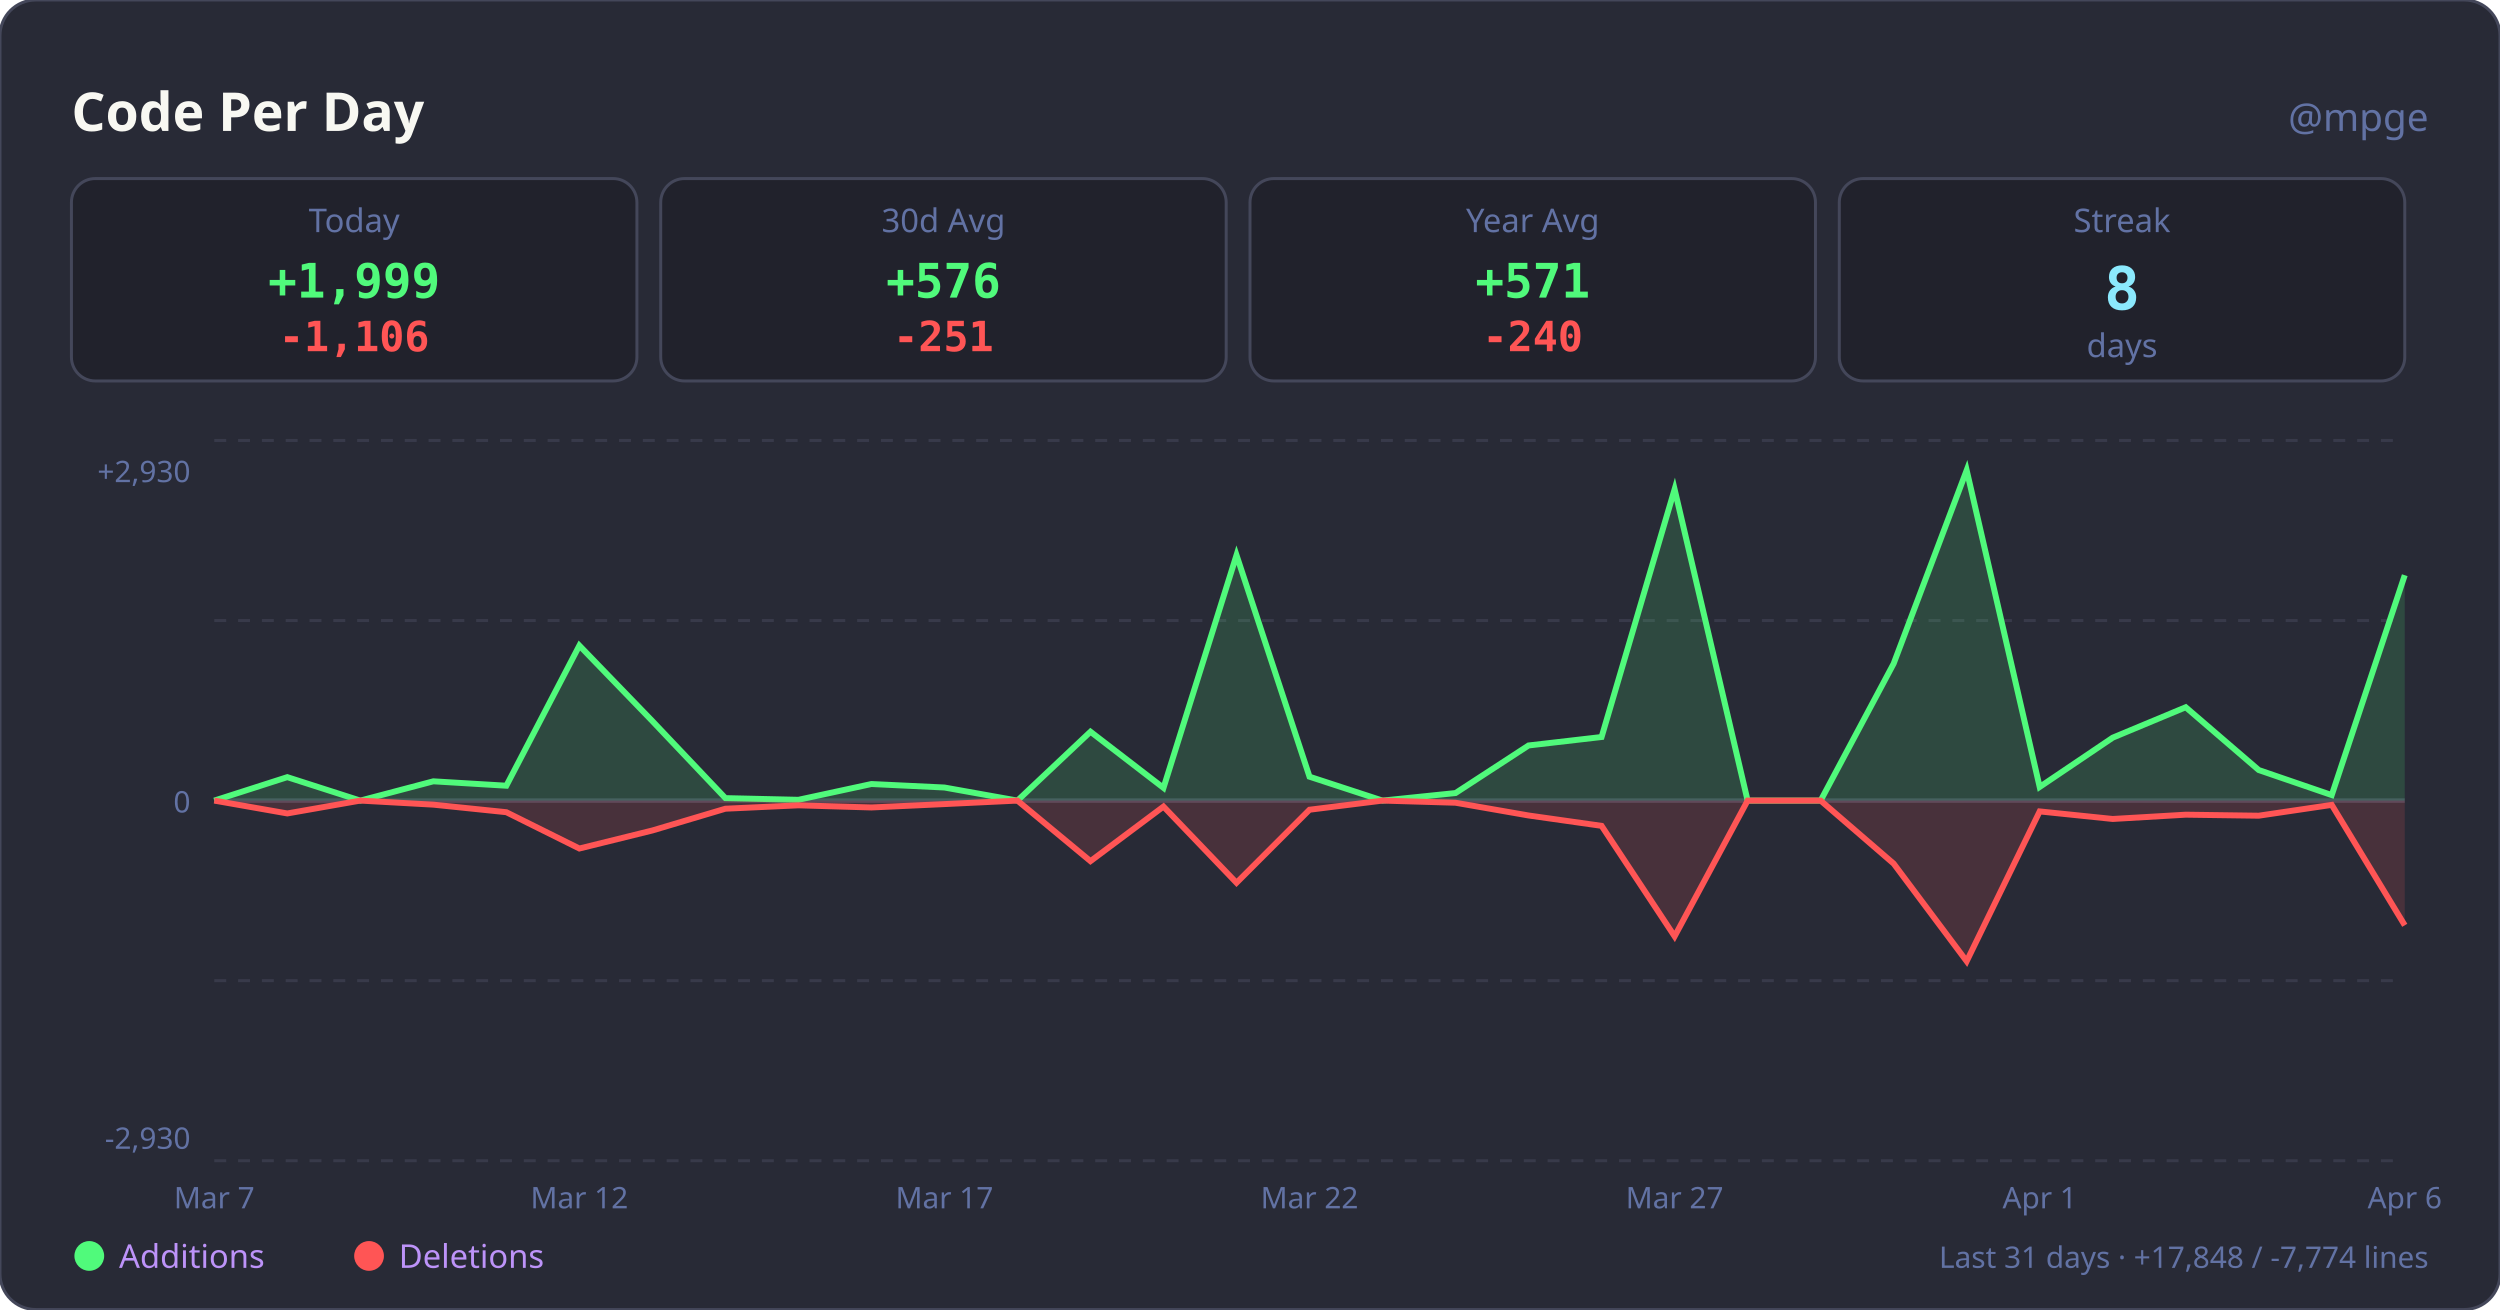
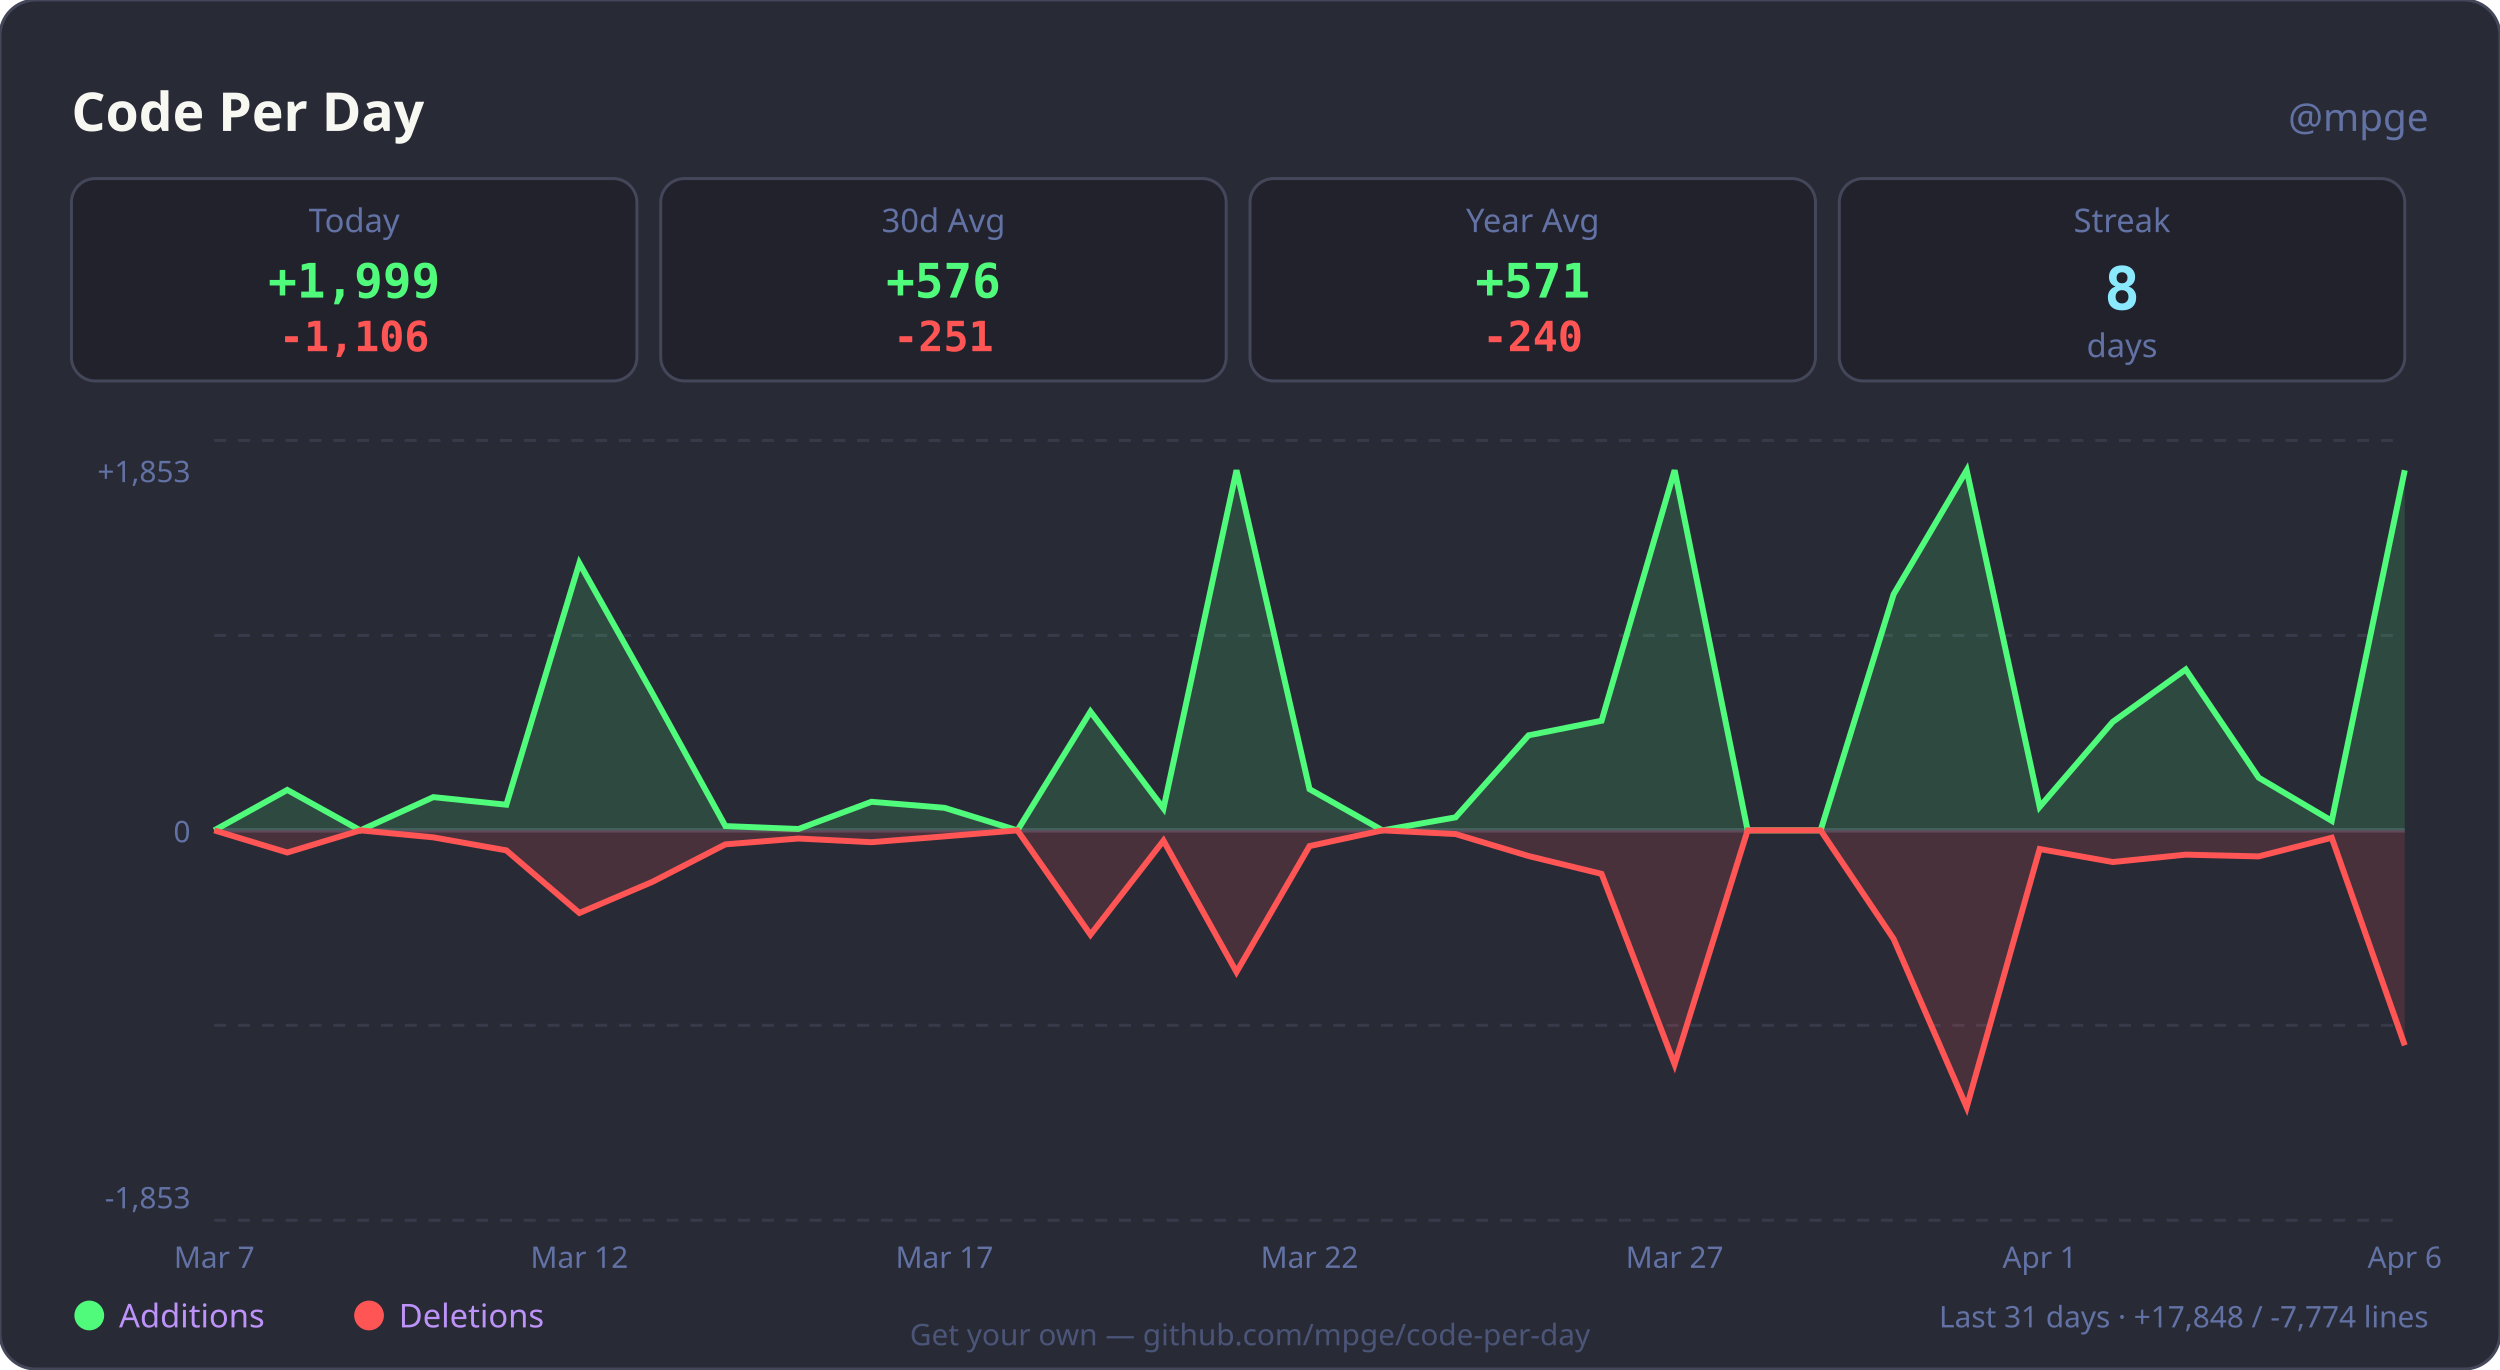
- <svg xmlns="http://www.w3.org/2000/svg" width="840" height="440" viewBox="0 0 840 440">
+ <svg xmlns="http://www.w3.org/2000/svg" width="840" height="460" viewBox="0 0 840 460">
  <style>
      @keyframes fadeInUp {
        from { opacity: 0; transform: translateY(12px); }
        to   { opacity: 1; transform: translateY(0); }
      }
      @keyframes growBar {
        from { transform: scaleY(0); }
        to   { transform: scaleY(1); }
      }
      .cpd-header  { animation: fadeInUp 0.5s ease both; }
      .cpd-stats   { animation: fadeInUp 0.5s ease 0.15s both; }
      .cpd-chart   { animation: fadeInUp 0.5s ease 0.3s both; }
      .cpd-legend  { animation: fadeInUp 0.5s ease 0.45s both; }
    </style>
-   <rect width="840" height="440" rx="12" fill="#282a36" stroke="#44475a" stroke-width="1" />
+   <rect width="840" height="460" rx="12" fill="#282a36" stroke="#44475a" stroke-width="1" />
  <g class="cpd-header">
-     <text x="24" y="44" fill="#f8f8f2" font-size="18" font-family="'Segoe UI', sans-serif" font-weight="700">Code Per Day</text>
+     <a href="https://github.com/mpge/code-per-day" target="_blank">
+       <text x="24" y="44" fill="#f8f8f2" font-size="18" font-family="'Segoe UI', sans-serif" font-weight="700">Code Per Day</text>
+     </a>
    <text x="816" y="44" fill="#6272a4" font-size="13" font-family="'Segoe UI', sans-serif" text-anchor="end" font-weight="500">@mpge</text>
  </g>
  <g class="cpd-stats">
    <rect x="24" y="60" width="190" height="68" rx="8" fill="#21222c" stroke="#44475a" stroke-width="1" />
    <text x="119" y="78" fill="#6272a4" font-size="11" font-family="'Segoe UI', sans-serif" text-anchor="middle" font-weight="500">Today</text>
    <text x="119" y="100" fill="#50fa7b" font-size="16" font-family="'Segoe UI Mono', 'Cascadia Code', monospace" text-anchor="middle" font-weight="700">+1,999</text>
    <text x="119" y="118" fill="#ff5555" font-size="14" font-family="'Segoe UI Mono', 'Cascadia Code', monospace" text-anchor="middle" font-weight="600">-1,106</text>
    <rect x="222" y="60" width="190" height="68" rx="8" fill="#21222c" stroke="#44475a" stroke-width="1" />
    <text x="317" y="78" fill="#6272a4" font-size="11" font-family="'Segoe UI', sans-serif" text-anchor="middle" font-weight="500">30d Avg</text>
    <text x="317" y="100" fill="#50fa7b" font-size="16" font-family="'Segoe UI Mono', 'Cascadia Code', monospace" text-anchor="middle" font-weight="700">+576</text>
    <text x="317" y="118" fill="#ff5555" font-size="14" font-family="'Segoe UI Mono', 'Cascadia Code', monospace" text-anchor="middle" font-weight="600">-251</text>
    <rect x="420" y="60" width="190" height="68" rx="8" fill="#21222c" stroke="#44475a" stroke-width="1" />
    <text x="515" y="78" fill="#6272a4" font-size="11" font-family="'Segoe UI', sans-serif" text-anchor="middle" font-weight="500">Year Avg</text>
    <text x="515" y="100" fill="#50fa7b" font-size="16" font-family="'Segoe UI Mono', 'Cascadia Code', monospace" text-anchor="middle" font-weight="700">+571</text>
    <text x="515" y="118" fill="#ff5555" font-size="14" font-family="'Segoe UI Mono', 'Cascadia Code', monospace" text-anchor="middle" font-weight="600">-240</text>
    <rect x="618" y="60" width="190" height="68" rx="8" fill="#21222c" stroke="#44475a" stroke-width="1" />
    <text x="713" y="78" fill="#6272a4" font-size="11" font-family="'Segoe UI', sans-serif" text-anchor="middle" font-weight="500">Streak</text>
    <text x="713" y="104" fill="#8be9fd" font-size="20" font-family="'Segoe UI Mono', 'Cascadia Code', monospace" text-anchor="middle" font-weight="700">8</text>
    <text x="713" y="120" fill="#6272a4" font-size="11" font-family="'Segoe UI', sans-serif" text-anchor="middle">days</text>
  </g>
  <g class="cpd-chart">
    <line x1="72" y1="148" x2="808" y2="148" stroke="#383a4a" stroke-width="1" stroke-dasharray="4,4" />
-     <line x1="72" y1="208.5" x2="808" y2="208.5" stroke="#383a4a" stroke-width="1" stroke-dasharray="4,4" />
-     <line x1="72" y1="269" x2="808" y2="269" stroke="#383a4a" stroke-width="1" stroke-dasharray="4,4" />
-     <line x1="72" y1="329.5" x2="808" y2="329.5" stroke="#383a4a" stroke-width="1" stroke-dasharray="4,4" />
-     <line x1="72" y1="390" x2="808" y2="390" stroke="#383a4a" stroke-width="1" stroke-dasharray="4,4" />
-     <line x1="72" y1="269" x2="808" y2="269" stroke="#44475a" stroke-width="1.5" />
-     <text x="64" y="162" fill="#6272a4" font-size="10" font-family="'Segoe UI', sans-serif" text-anchor="end">+2,930</text>
-     <text x="64" y="386" fill="#6272a4" font-size="10" font-family="'Segoe UI', sans-serif" text-anchor="end">-2,930</text>
-     <text x="64" y="273" fill="#6272a4" font-size="10" font-family="'Segoe UI', sans-serif" text-anchor="end">0</text>
-     <path d="M 72 269 L 72 269 L 96.533 261.12 L 121.067 269 L 145.6 262.522 L 170.133 263.999 L 194.667 216.91 L 219.2 242.292 L 243.733 268.167 L 268.267 268.735 L 292.8 263.431 L 317.333 264.605 L 341.867 269 L 366.4 245.853 L 390.933 264.719 L 415.467 186.527 L 440 260.969 L 464.533 269 L 489.067 266.462 L 513.6 250.475 L 538.133 247.633 L 562.667 164.402 L 587.2 269 L 611.733 269 L 636.267 222.971 L 660.8 158 L 685.333 264.416 L 709.867 247.861 L 734.4 237.632 L 758.933 258.733 L 783.467 267.144 L 808 193.27 L 808 269 Z" fill="#50fa7b" opacity="0.15" />
-     <path d="M 72 269 L 72 269 L 96.533 261.12 L 121.067 269 L 145.6 262.522 L 170.133 263.999 L 194.667 216.91 L 219.2 242.292 L 243.733 268.167 L 268.267 268.735 L 292.8 263.431 L 317.333 264.605 L 341.867 269 L 366.4 245.853 L 390.933 264.719 L 415.467 186.527 L 440 260.969 L 464.533 269 L 489.067 266.462 L 513.6 250.475 L 538.133 247.633 L 562.667 164.402 L 587.2 269 L 611.733 269 L 636.267 222.971 L 660.8 158 L 685.333 264.416 L 709.867 247.861 L 734.4 237.632 L 758.933 258.733 L 783.467 267.144 L 808 193.27" fill="none" stroke="#50fa7b" stroke-width="2" />
-     <path d="M 72 269 L 72 269 L 96.533 273.319 L 121.067 269 L 145.6 270.364 L 170.133 272.902 L 194.667 285.101 L 219.2 279.039 L 243.733 271.728 L 268.267 270.591 L 292.8 271.311 L 317.333 270.174 L 341.867 269 L 366.4 289.344 L 390.933 271.008 L 415.467 296.617 L 440 272.069 L 464.533 269 L 489.067 269.72 L 513.6 274.001 L 538.133 277.486 L 562.667 314.612 L 587.2 269 L 611.733 269 L 636.267 290.177 L 660.8 322.985 L 685.333 272.637 L 709.867 275.175 L 734.4 273.735 L 758.933 274.076 L 783.467 270.44 L 808 310.9 L 808 269 Z" fill="#ff5555" opacity="0.15" />
-     <path d="M 72 269 L 72 269 L 96.533 273.319 L 121.067 269 L 145.6 270.364 L 170.133 272.902 L 194.667 285.101 L 219.2 279.039 L 243.733 271.728 L 268.267 270.591 L 292.8 271.311 L 317.333 270.174 L 341.867 269 L 366.4 289.344 L 390.933 271.008 L 415.467 296.617 L 440 272.069 L 464.533 269 L 489.067 269.72 L 513.6 274.001 L 538.133 277.486 L 562.667 314.612 L 587.2 269 L 611.733 269 L 636.267 290.177 L 660.8 322.985 L 685.333 272.637 L 709.867 275.175 L 734.4 273.735 L 758.933 274.076 L 783.467 270.44 L 808 310.9" fill="none" stroke="#ff5555" stroke-width="2" />
-     <text x="72" y="406" fill="#6272a4" font-size="10" font-family="'Segoe UI', sans-serif" text-anchor="middle">Mar 7</text>
-     <text x="194.667" y="406" fill="#6272a4" font-size="10" font-family="'Segoe UI', sans-serif" text-anchor="middle">Mar 12</text>
-     <text x="317.333" y="406" fill="#6272a4" font-size="10" font-family="'Segoe UI', sans-serif" text-anchor="middle">Mar 17</text>
-     <text x="440" y="406" fill="#6272a4" font-size="10" font-family="'Segoe UI', sans-serif" text-anchor="middle">Mar 22</text>
-     <text x="562.667" y="406" fill="#6272a4" font-size="10" font-family="'Segoe UI', sans-serif" text-anchor="middle">Mar 27</text>
-     <text x="685.333" y="406" fill="#6272a4" font-size="10" font-family="'Segoe UI', sans-serif" text-anchor="middle">Apr 1</text>
-     <text x="808" y="406" fill="#6272a4" font-size="10" font-family="'Segoe UI', sans-serif" text-anchor="middle">Apr 6</text>
+     <line x1="72" y1="213.5" x2="808" y2="213.5" stroke="#383a4a" stroke-width="1" stroke-dasharray="4,4" />
+     <line x1="72" y1="279" x2="808" y2="279" stroke="#383a4a" stroke-width="1" stroke-dasharray="4,4" />
+     <line x1="72" y1="344.5" x2="808" y2="344.5" stroke="#383a4a" stroke-width="1" stroke-dasharray="4,4" />
+     <line x1="72" y1="410" x2="808" y2="410" stroke="#383a4a" stroke-width="1" stroke-dasharray="4,4" />
+     <line x1="72" y1="279" x2="808" y2="279" stroke="#44475a" stroke-width="1.5" />
+     <text x="64" y="162" fill="#6272a4" font-size="10" font-family="'Segoe UI', sans-serif" text-anchor="end">+1,853</text>
+     <text x="64" y="406" fill="#6272a4" font-size="10" font-family="'Segoe UI', sans-serif" text-anchor="end">-1,853</text>
+     <text x="64" y="283" fill="#6272a4" font-size="10" font-family="'Segoe UI', sans-serif" text-anchor="end">0</text>
+     <path d="M 72 279 L 72 279 L 96.533 265.418 L 121.067 279 L 145.6 267.834 L 170.133 270.38 L 194.667 189.213 L 219.2 232.964 L 243.733 277.563 L 268.267 278.543 L 292.8 269.401 L 317.333 271.425 L 341.867 279 L 366.4 239.102 L 390.933 271.621 L 415.467 158 L 440 265.157 L 464.533 279 L 489.067 274.625 L 513.6 247.069 L 538.133 242.171 L 562.667 158 L 587.2 279 L 611.733 279 L 636.267 199.661 L 660.8 158 L 685.333 271.099 L 709.867 242.563 L 734.4 224.932 L 758.933 261.304 L 783.467 275.8 L 808 158 L 808 279 Z" fill="#50fa7b" opacity="0.15" />
+     <path d="M 72 279 L 72 279 L 96.533 265.418 L 121.067 279 L 145.6 267.834 L 170.133 270.38 L 194.667 189.213 L 219.2 232.964 L 243.733 277.563 L 268.267 278.543 L 292.8 269.401 L 317.333 271.425 L 341.867 279 L 366.4 239.102 L 390.933 271.621 L 415.467 158 L 440 265.157 L 464.533 279 L 489.067 274.625 L 513.6 247.069 L 538.133 242.171 L 562.667 158 L 587.2 279 L 611.733 279 L 636.267 199.661 L 660.8 158 L 685.333 271.099 L 709.867 242.563 L 734.4 224.932 L 758.933 261.304 L 783.467 275.8 L 808 158" fill="none" stroke="#50fa7b" stroke-width="2" />
+     <path d="M 72 279 L 72 279 L 96.533 286.444 L 121.067 279 L 145.6 281.351 L 170.133 285.726 L 194.667 306.752 L 219.2 296.304 L 243.733 283.702 L 268.267 281.743 L 292.8 282.983 L 317.333 281.024 L 341.867 279 L 366.4 314.066 L 390.933 282.461 L 415.467 326.603 L 440 284.289 L 464.533 279 L 489.067 280.241 L 513.6 287.62 L 538.133 293.627 L 562.667 357.621 L 587.2 279 L 611.733 279 L 636.267 315.502 L 660.8 372.052 L 685.333 285.269 L 709.867 289.644 L 734.4 287.162 L 758.933 287.75 L 783.467 281.481 L 808 351.221 L 808 279 Z" fill="#ff5555" opacity="0.15" />
+     <path d="M 72 279 L 72 279 L 96.533 286.444 L 121.067 279 L 145.6 281.351 L 170.133 285.726 L 194.667 306.752 L 219.2 296.304 L 243.733 283.702 L 268.267 281.743 L 292.8 282.983 L 317.333 281.024 L 341.867 279 L 366.4 314.066 L 390.933 282.461 L 415.467 326.603 L 440 284.289 L 464.533 279 L 489.067 280.241 L 513.6 287.62 L 538.133 293.627 L 562.667 357.621 L 587.2 279 L 611.733 279 L 636.267 315.502 L 660.8 372.052 L 685.333 285.269 L 709.867 289.644 L 734.4 287.162 L 758.933 287.75 L 783.467 281.481 L 808 351.221" fill="none" stroke="#ff5555" stroke-width="2" />
+     <text x="72" y="426" fill="#6272a4" font-size="10" font-family="'Segoe UI', sans-serif" text-anchor="middle">Mar 7</text>
+     <text x="194.667" y="426" fill="#6272a4" font-size="10" font-family="'Segoe UI', sans-serif" text-anchor="middle">Mar 12</text>
+     <text x="317.333" y="426" fill="#6272a4" font-size="10" font-family="'Segoe UI', sans-serif" text-anchor="middle">Mar 17</text>
+     <text x="440" y="426" fill="#6272a4" font-size="10" font-family="'Segoe UI', sans-serif" text-anchor="middle">Mar 22</text>
+     <text x="562.667" y="426" fill="#6272a4" font-size="10" font-family="'Segoe UI', sans-serif" text-anchor="middle">Mar 27</text>
+     <text x="685.333" y="426" fill="#6272a4" font-size="10" font-family="'Segoe UI', sans-serif" text-anchor="middle">Apr 1</text>
+     <text x="808" y="426" fill="#6272a4" font-size="10" font-family="'Segoe UI', sans-serif" text-anchor="middle">Apr 6</text>
  </g>
  <g class="cpd-legend">
-     <circle cx="30" cy="422" r="5" fill="#50fa7b" />
-     <text x="40" y="426" fill="#bd93f9" font-size="11" font-family="'Segoe UI', sans-serif">Additions</text>
-     <circle cx="124" cy="422" r="5" fill="#ff5555" />
-     <text x="134" y="426" fill="#bd93f9" font-size="11" font-family="'Segoe UI', sans-serif">Deletions</text>
-     <text x="816" y="426" fill="#6272a4" font-size="10" font-family="'Segoe UI', sans-serif" text-anchor="end">Last 31 days · +17,848 / -7,774 lines</text>
+     <circle cx="30" cy="442" r="5" fill="#50fa7b" />
+     <text x="40" y="446" fill="#bd93f9" font-size="11" font-family="'Segoe UI', sans-serif">Additions</text>
+     <circle cx="124" cy="442" r="5" fill="#ff5555" />
+     <text x="134" y="446" fill="#bd93f9" font-size="11" font-family="'Segoe UI', sans-serif">Deletions</text>
+     <text x="816" y="446" fill="#6272a4" font-size="10" font-family="'Segoe UI', sans-serif" text-anchor="end">Last 31 days · +17,848 / -7,774 lines</text>
  </g>
+   <a href="https://github.com/mpge/code-per-day" target="_blank">
+     <text x="420" y="452" fill="#6272a4" font-size="10" font-family="'Segoe UI', sans-serif" text-anchor="middle" opacity="0.6">Get your own — github.com/mpge/code-per-day</text>
+   </a>
</svg>
